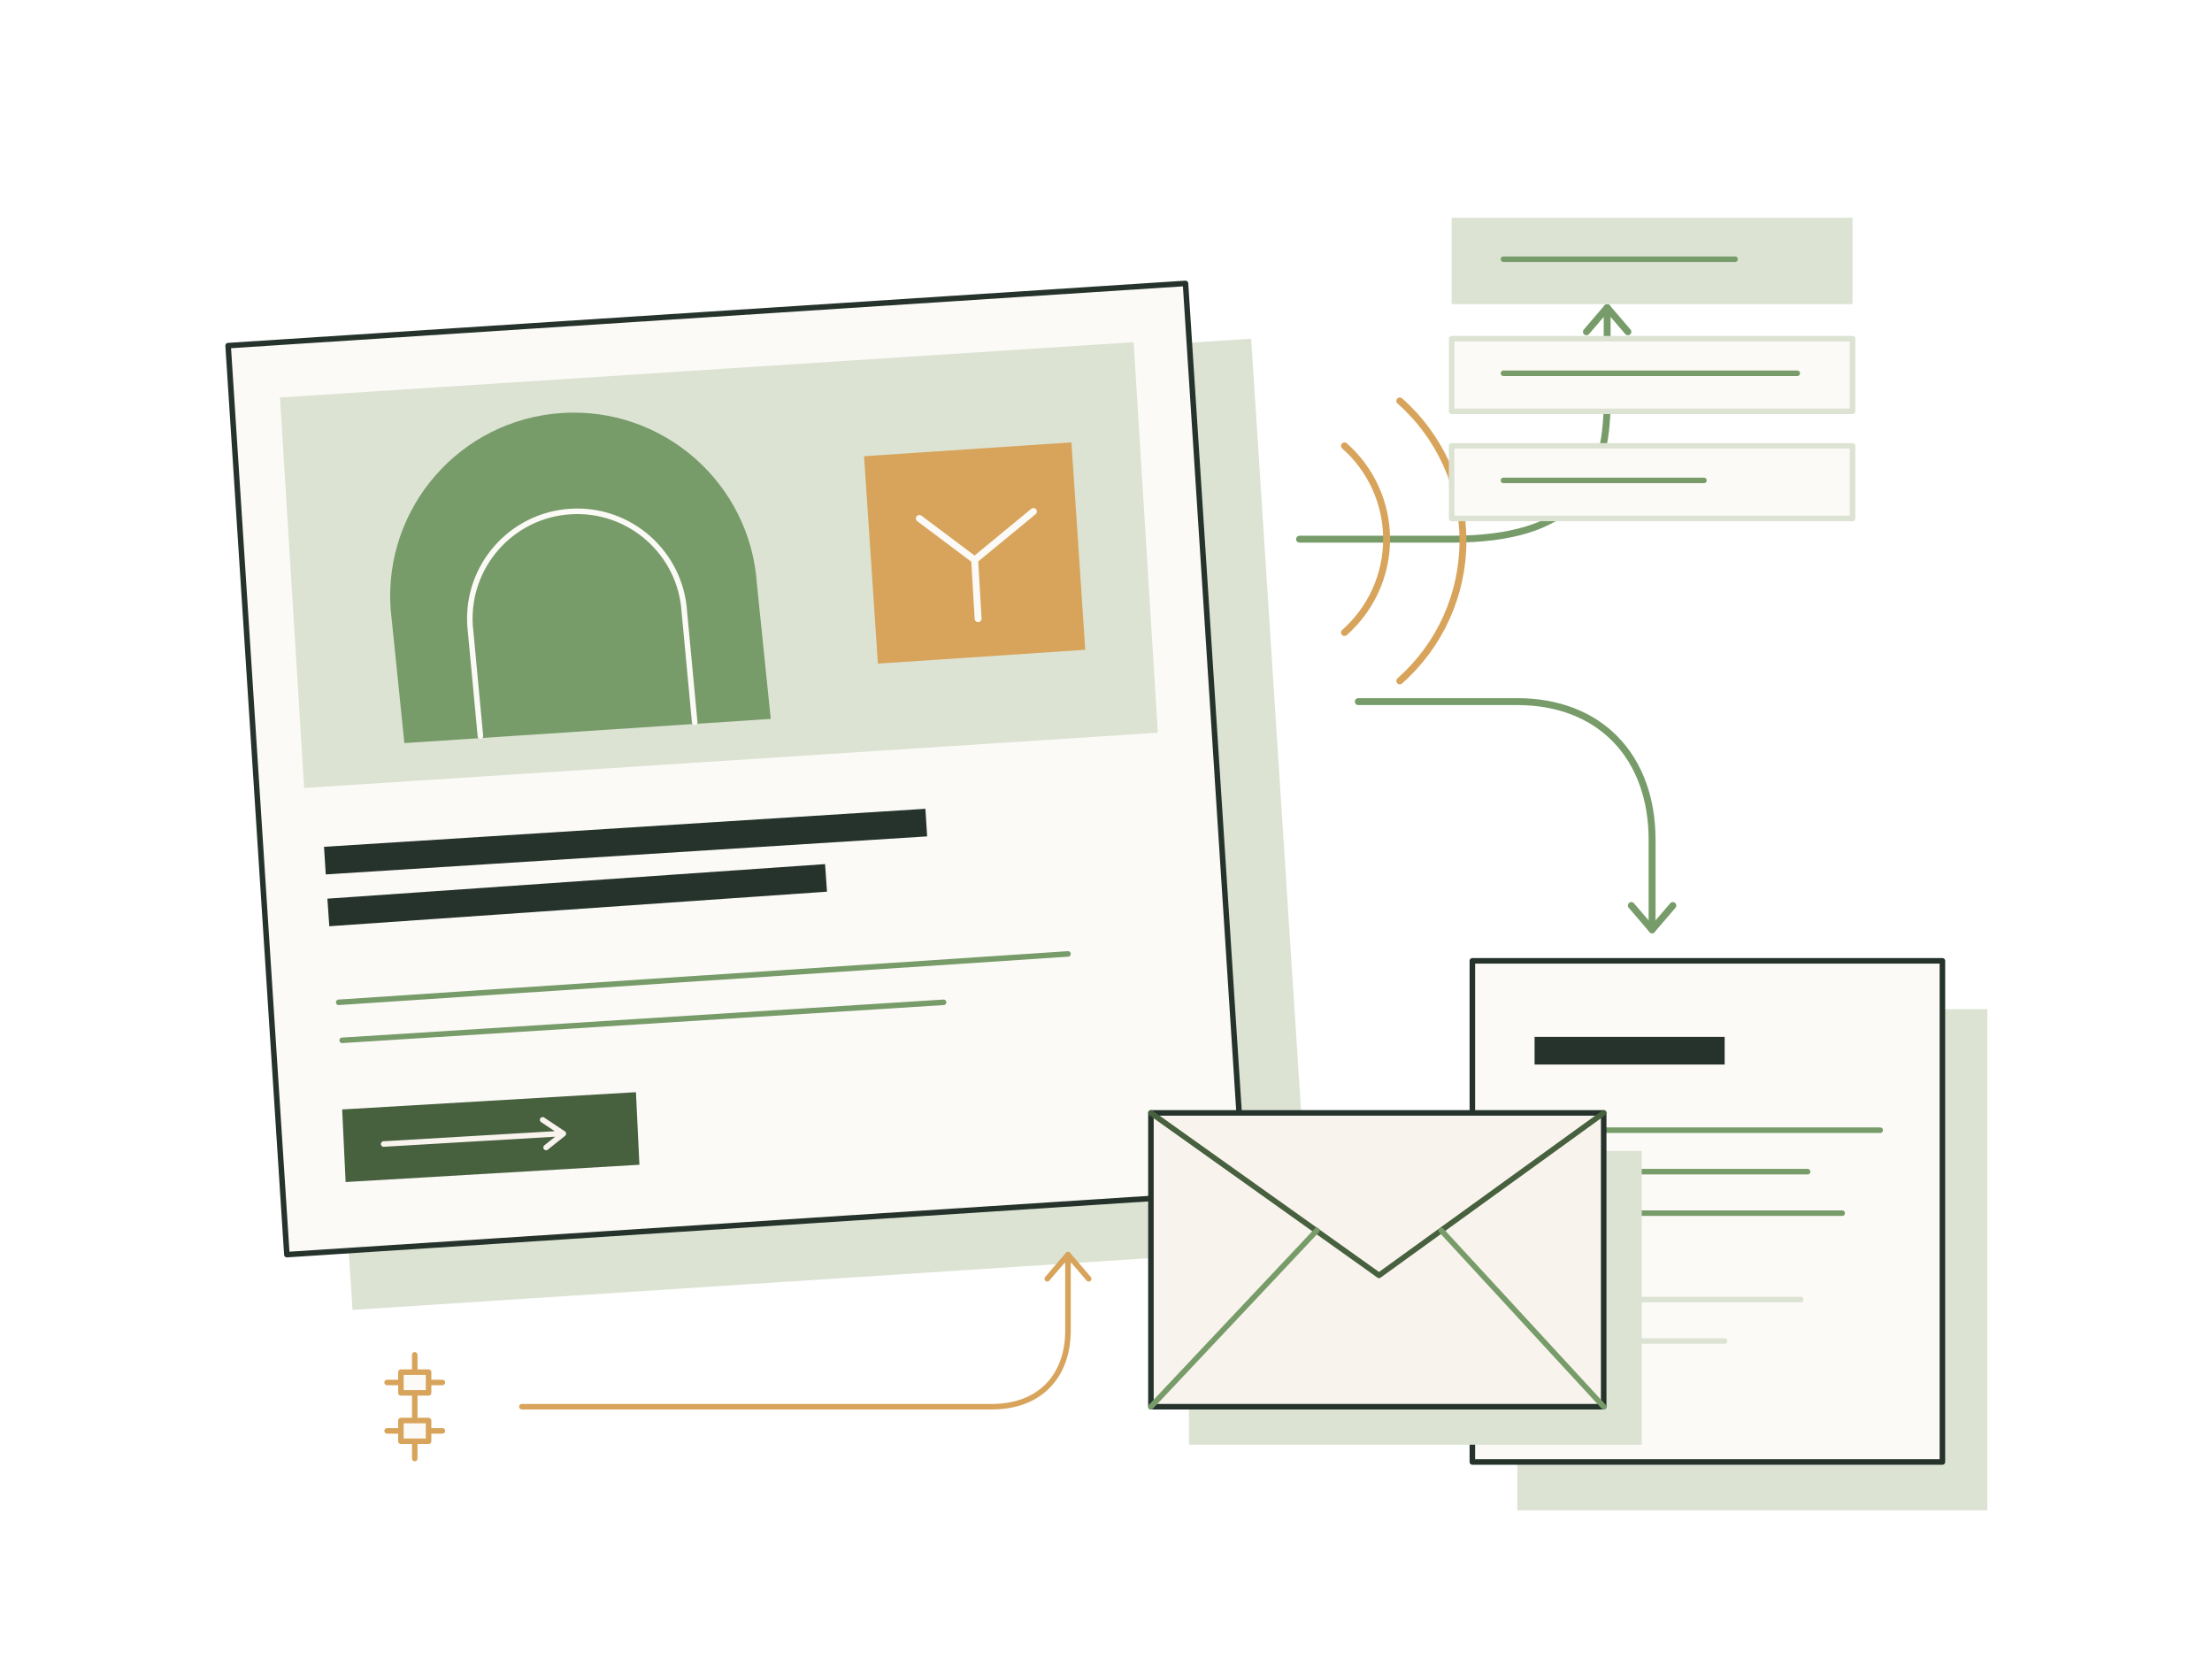
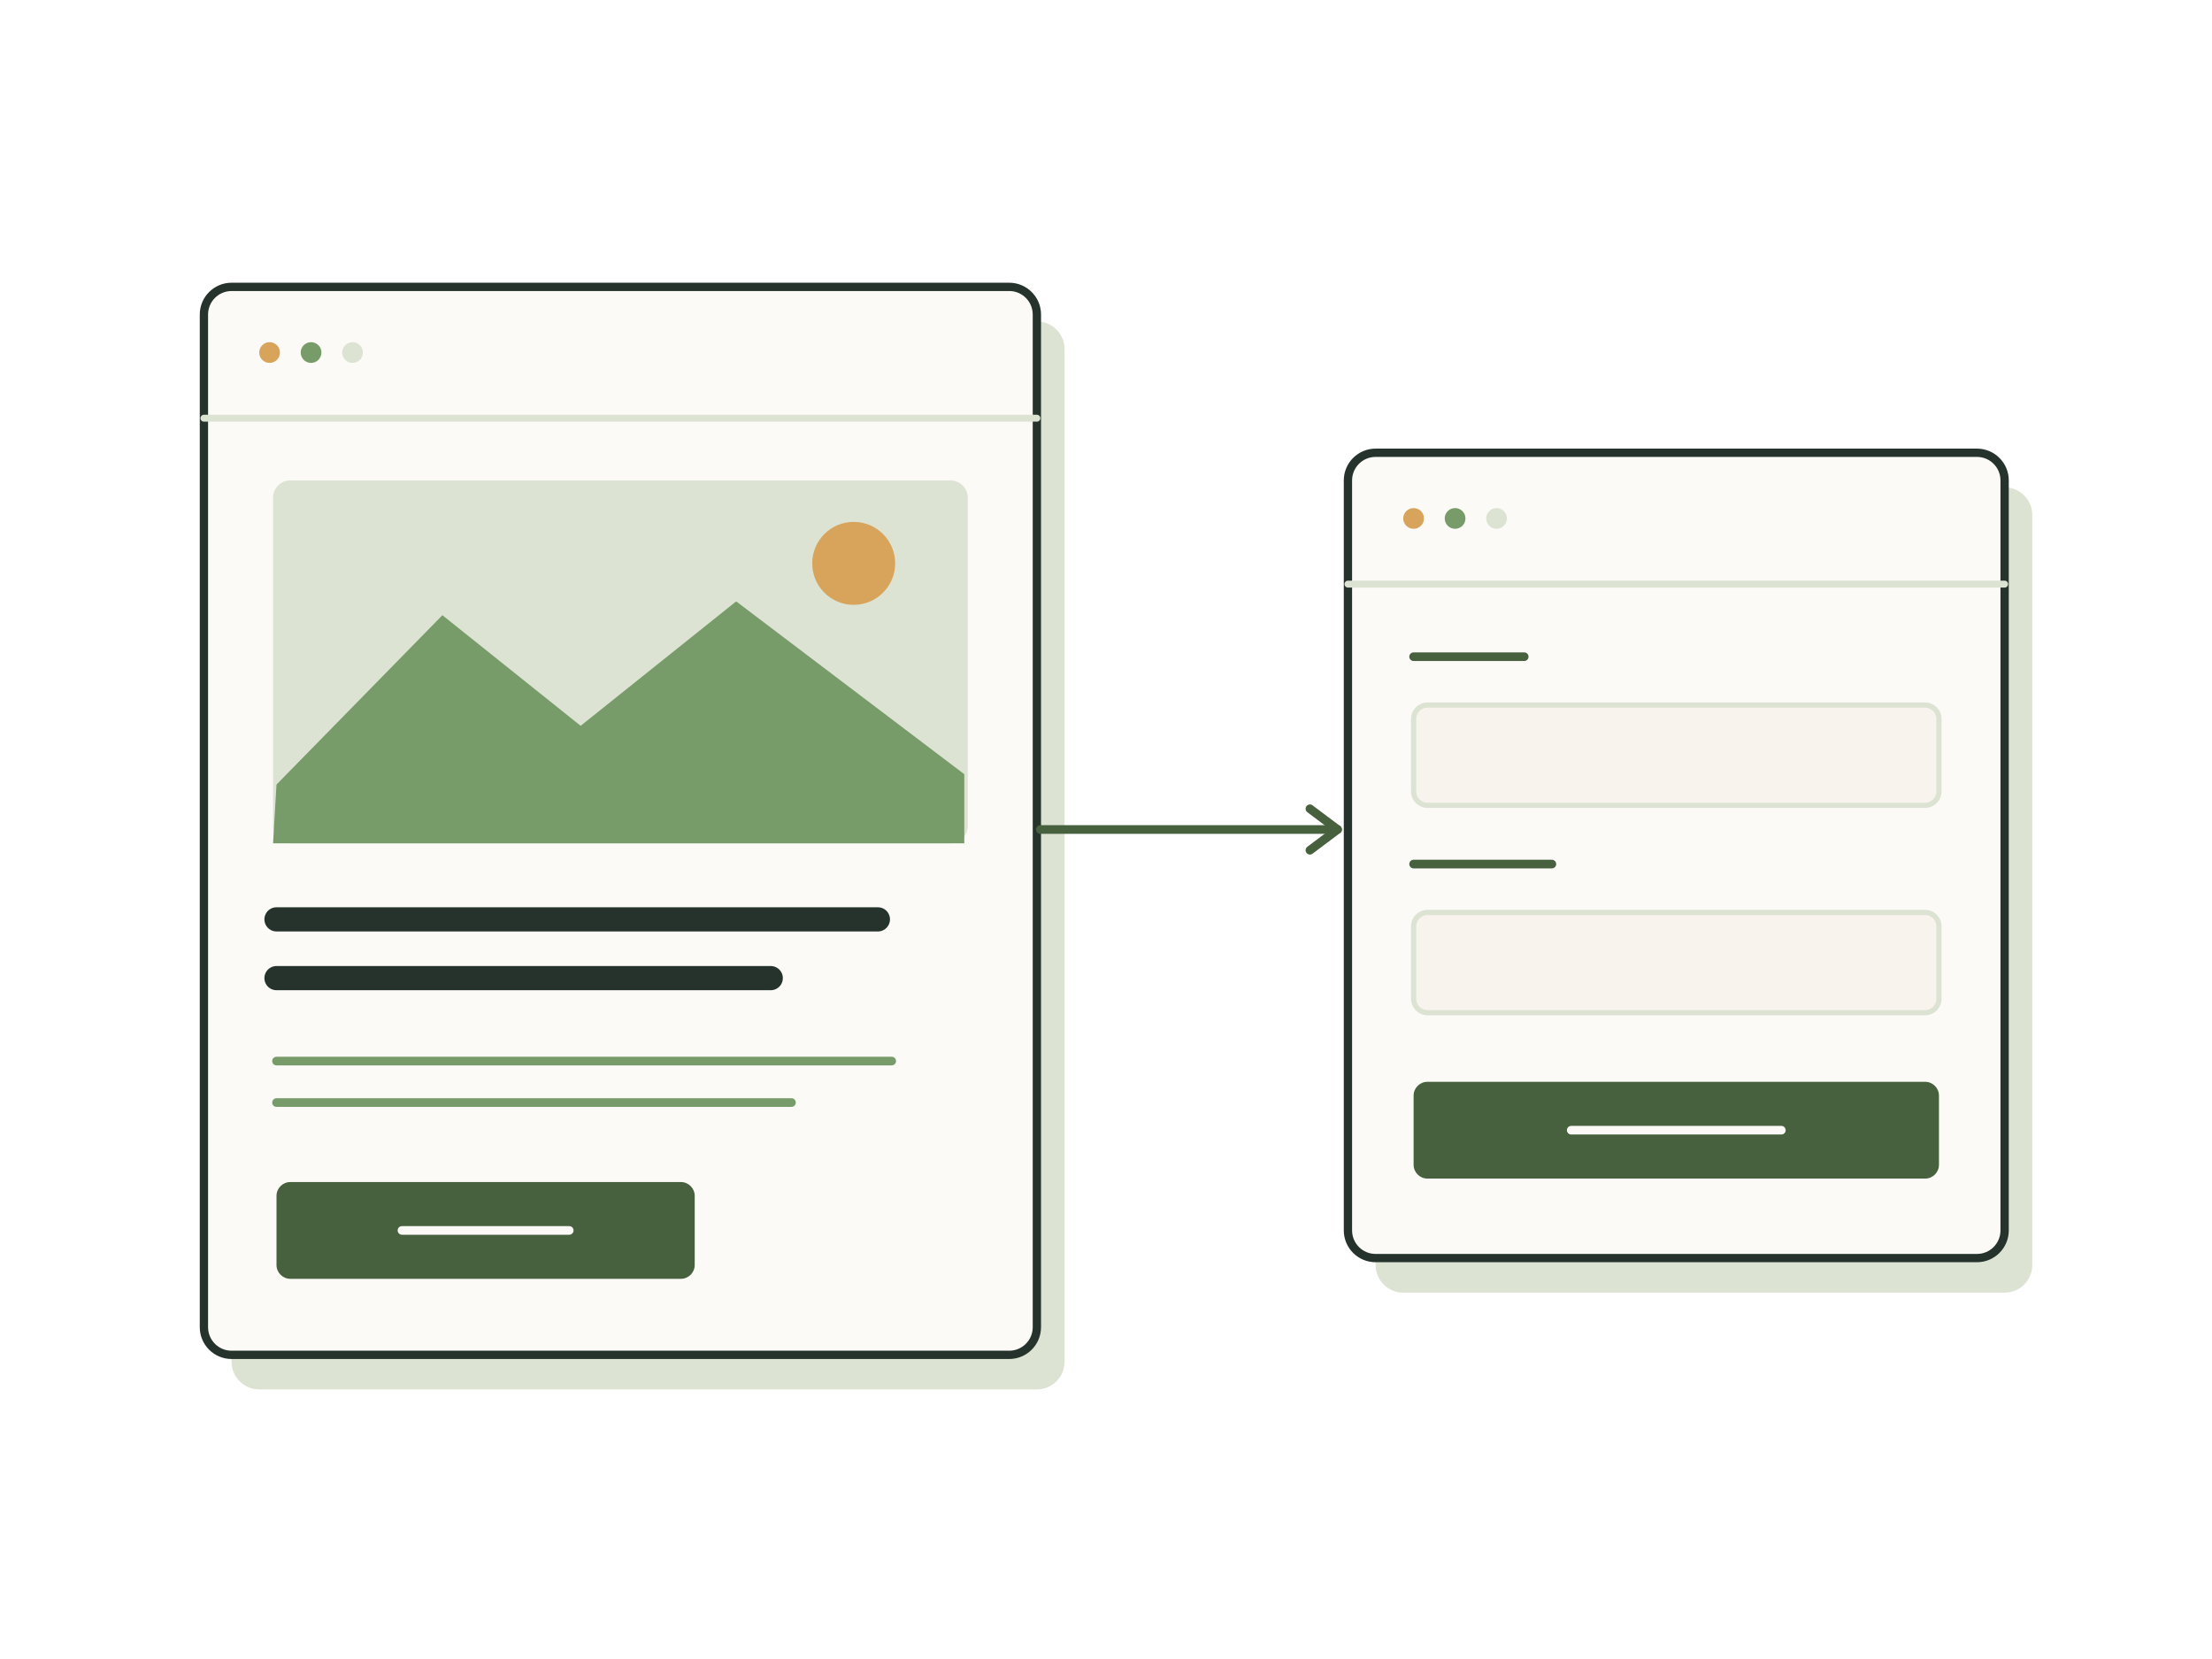
- <svg xmlns="http://www.w3.org/2000/svg" viewBox="0 0 640 480" fill="none" role="img" aria-labelledby="title desc">
-   <g stroke="#25332c" stroke-width="1.6" stroke-linecap="round" stroke-linejoin="round">
-     <path d="m85 116 277-18 17 263-277 18z" fill="#dce3d3" stroke="none" />
-     <path d="m66 100 277-18 17 263-277 18z" fill="#fcfaf7" />
-     <path d="m81 115 247-16 7 113-247 16z" fill="#dce3d3" stroke="none" />
-     <path d="m117 215-4-39a53 53 0 0 1 106-7l4 39" fill="#779c69" stroke="none" />
-     <path d="m139 213-3-32a31 31 0 0 1 62-4l3 32" stroke="#fcfaf7" />
-     <path d="m250 132 60-4 4 60-60 4z" fill="#d8a45b" stroke="none" />
-     <path d="m266 150 16 12 17-14m-17 14 1 17" stroke="#fcfaf7" stroke-width="2" />
-     <path d="m94 249 174-11m-173 26 144-10" stroke="#25332c" stroke-width="8" stroke-linecap="butt" />
-     <path d="m98 290 211-14m-210 25 174-11" stroke="#779c69" />
-     <path d="m99 321 85-5 1 21-85 5z" fill="#47603e" stroke="none" />
-     <path d="m111 331 51-3m-5-4 6 4-5 4" stroke="#f9f3ed" />
-     <path d="M376 156h44c35 0 45-15 45-40V89" stroke="#779c69" stroke-width="2" />
-     <path d="m459 96 6-7 6 7" stroke="#779c69" stroke-width="2" />
-     <path d="M393 203h46c24 0 39 16 39 40v26" stroke="#779c69" stroke-width="2" />
-     <path d="m472 262 6 7 6-7" stroke="#779c69" stroke-width="2" />
-     <path d="M389 129a36 36 0 0 1 0 54m16-67a54 54 0 0 1 0 81" stroke="#d8a45b" stroke-width="2" />
-     <path d="M420 63h116v25H420z" fill="#dce3d3" stroke="none" />
-     <path d="M435 75h67m-67 31h85m-85 31h58" stroke="#779c69" />
-     <path d="M420 98h116v21H420zM420 129h116v21H420z" fill="#fcfaf7" stroke="#dce3d3" />
-     <path d="M435 108h85m-85 31h58" stroke="#779c69" />
-     <path d="M439 292h136v145H439z" fill="#dce3d3" stroke="none" />
-     <path d="M426 278h136v145H426z" fill="#fcfaf7" />
-     <path d="M444 300h55v8h-55z" fill="#25332c" stroke="none" />
-     <path d="M445 327h99m-99 12h78m-78 12h88" stroke="#779c69" />
-     <path d="M445 376h76m-76 12h54" stroke="#dce3d3" />
-     <path d="M344 333h131v85H344z" fill="#dce3d3" stroke="none" />
-     <path d="M333 322h131v85H333z" fill="#f9f3ed" />
-     <path d="m333 322 66 47 65-47" stroke="#47603e" />
-     <path d="m333 407 48-51m83 51-47-51" stroke="#779c69" />
-     <path d="M151 407h136c14 0 22-9 22-22v-22" stroke="#d8a45b" />
-     <path d="m303 370 6-7 6 7" stroke="#d8a45b" />
-     <path d="M120 392v30m-8-22h16m-16 14h16" stroke="#d8a45b" />
-     <path d="M116 397h8v6h-8zM116 411h8v6h-8z" fill="#fcfaf7" stroke="#d8a45b" />
-   </g>
+ <svg xmlns="http://www.w3.org/2000/svg" width="640" height="480" viewBox="0 0 640 480" fill="none" role="img" aria-labelledby="advertising-title advertising-desc">
+   <rect x="67" y="93" width="241" height="309" rx="8" fill="#dce3d3" stroke="none" stroke-width="2.4" />
+   <rect x="59" y="83" width="241" height="309" rx="8" fill="#fcfaf7" stroke="#25332c" stroke-width="2.4" />
+   <path d="M59 121H300" fill="none" stroke="#dce3d3" stroke-width="2" stroke-linecap="round" stroke-linejoin="round" />
+   <circle cx="78" cy="102" r="3" fill="#d8a45b" stroke="none" stroke-width="2.4" />
+   <circle cx="90" cy="102" r="3" fill="#779c69" stroke="none" stroke-width="2.4" />
+   <circle cx="102" cy="102" r="3" fill="#dce3d3" stroke="none" stroke-width="2.4" />
+   <rect x="79" y="139" width="201" height="105" rx="5" fill="#dce3d3" stroke="none" stroke-width="2.4" />
+   <circle cx="247" cy="163" r="12" fill="#d8a45b" stroke="none" stroke-width="2.4" />
+   <path d="M80 227L128 178 168 210 213 174 279 224V244H79Z" fill="#779c69" stroke="none" stroke-width="0" stroke-linecap="round" stroke-linejoin="round" />
+   <path d="M80 266H254" fill="none" stroke="#25332c" stroke-width="7" stroke-linecap="round" stroke-linejoin="round" />
+   <path d="M80 283H223" fill="none" stroke="#25332c" stroke-width="7" stroke-linecap="round" stroke-linejoin="round" />
+   <path d="M80 307H258" fill="none" stroke="#779c69" stroke-width="2.5" stroke-linecap="round" stroke-linejoin="round" />
+   <path d="M80 319H229" fill="none" stroke="#779c69" stroke-width="2.5" stroke-linecap="round" stroke-linejoin="round" />
+   <rect x="80" y="342" width="121" height="28" rx="4" fill="#47603e" stroke="none" stroke-width="2.4" />
+   <path d="M116.3 356H164.7" fill="none" stroke="#fcfaf7" stroke-width="2.5" stroke-linecap="round" stroke-linejoin="round" />
+   <path d="M301 240H387" fill="none" stroke="#47603e" stroke-width="2.5" stroke-linecap="round" stroke-linejoin="round" />
+   <path d="M379 234l8 6-8 6" fill="none" stroke="#47603e" stroke-width="2.5" stroke-linecap="round" stroke-linejoin="round" />
+   <rect x="398" y="141" width="190" height="233" rx="8" fill="#dce3d3" stroke="none" stroke-width="2.4" />
+   <rect x="390" y="131" width="190" height="233" rx="8" fill="#fcfaf7" stroke="#25332c" stroke-width="2.4" />
+   <path d="M390 169H580" fill="none" stroke="#dce3d3" stroke-width="2" stroke-linecap="round" stroke-linejoin="round" />
+   <circle cx="409" cy="150" r="3" fill="#d8a45b" stroke="none" stroke-width="2.4" />
+   <circle cx="421" cy="150" r="3" fill="#779c69" stroke="none" stroke-width="2.4" />
+   <circle cx="433" cy="150" r="3" fill="#dce3d3" stroke="none" stroke-width="2.4" />
+   <path d="M409 190H441" fill="none" stroke="#47603e" stroke-width="2.5" stroke-linecap="round" stroke-linejoin="round" />
+   <rect x="409" y="204" width="152" height="29" rx="4" fill="#f9f3ed" stroke="#dce3d3" stroke-width="1.5" />
+   <path d="M409 250H449" fill="none" stroke="#47603e" stroke-width="2.5" stroke-linecap="round" stroke-linejoin="round" />
+   <rect x="409" y="264" width="152" height="29" rx="4" fill="#f9f3ed" stroke="#dce3d3" stroke-width="1.5" />
+   <rect x="409" y="313" width="152" height="28" rx="4" fill="#47603e" stroke="none" stroke-width="2.4" />
+   <path d="M454.6 327H515.4" fill="none" stroke="#fcfaf7" stroke-width="2.5" stroke-linecap="round" stroke-linejoin="round" />
</svg>
